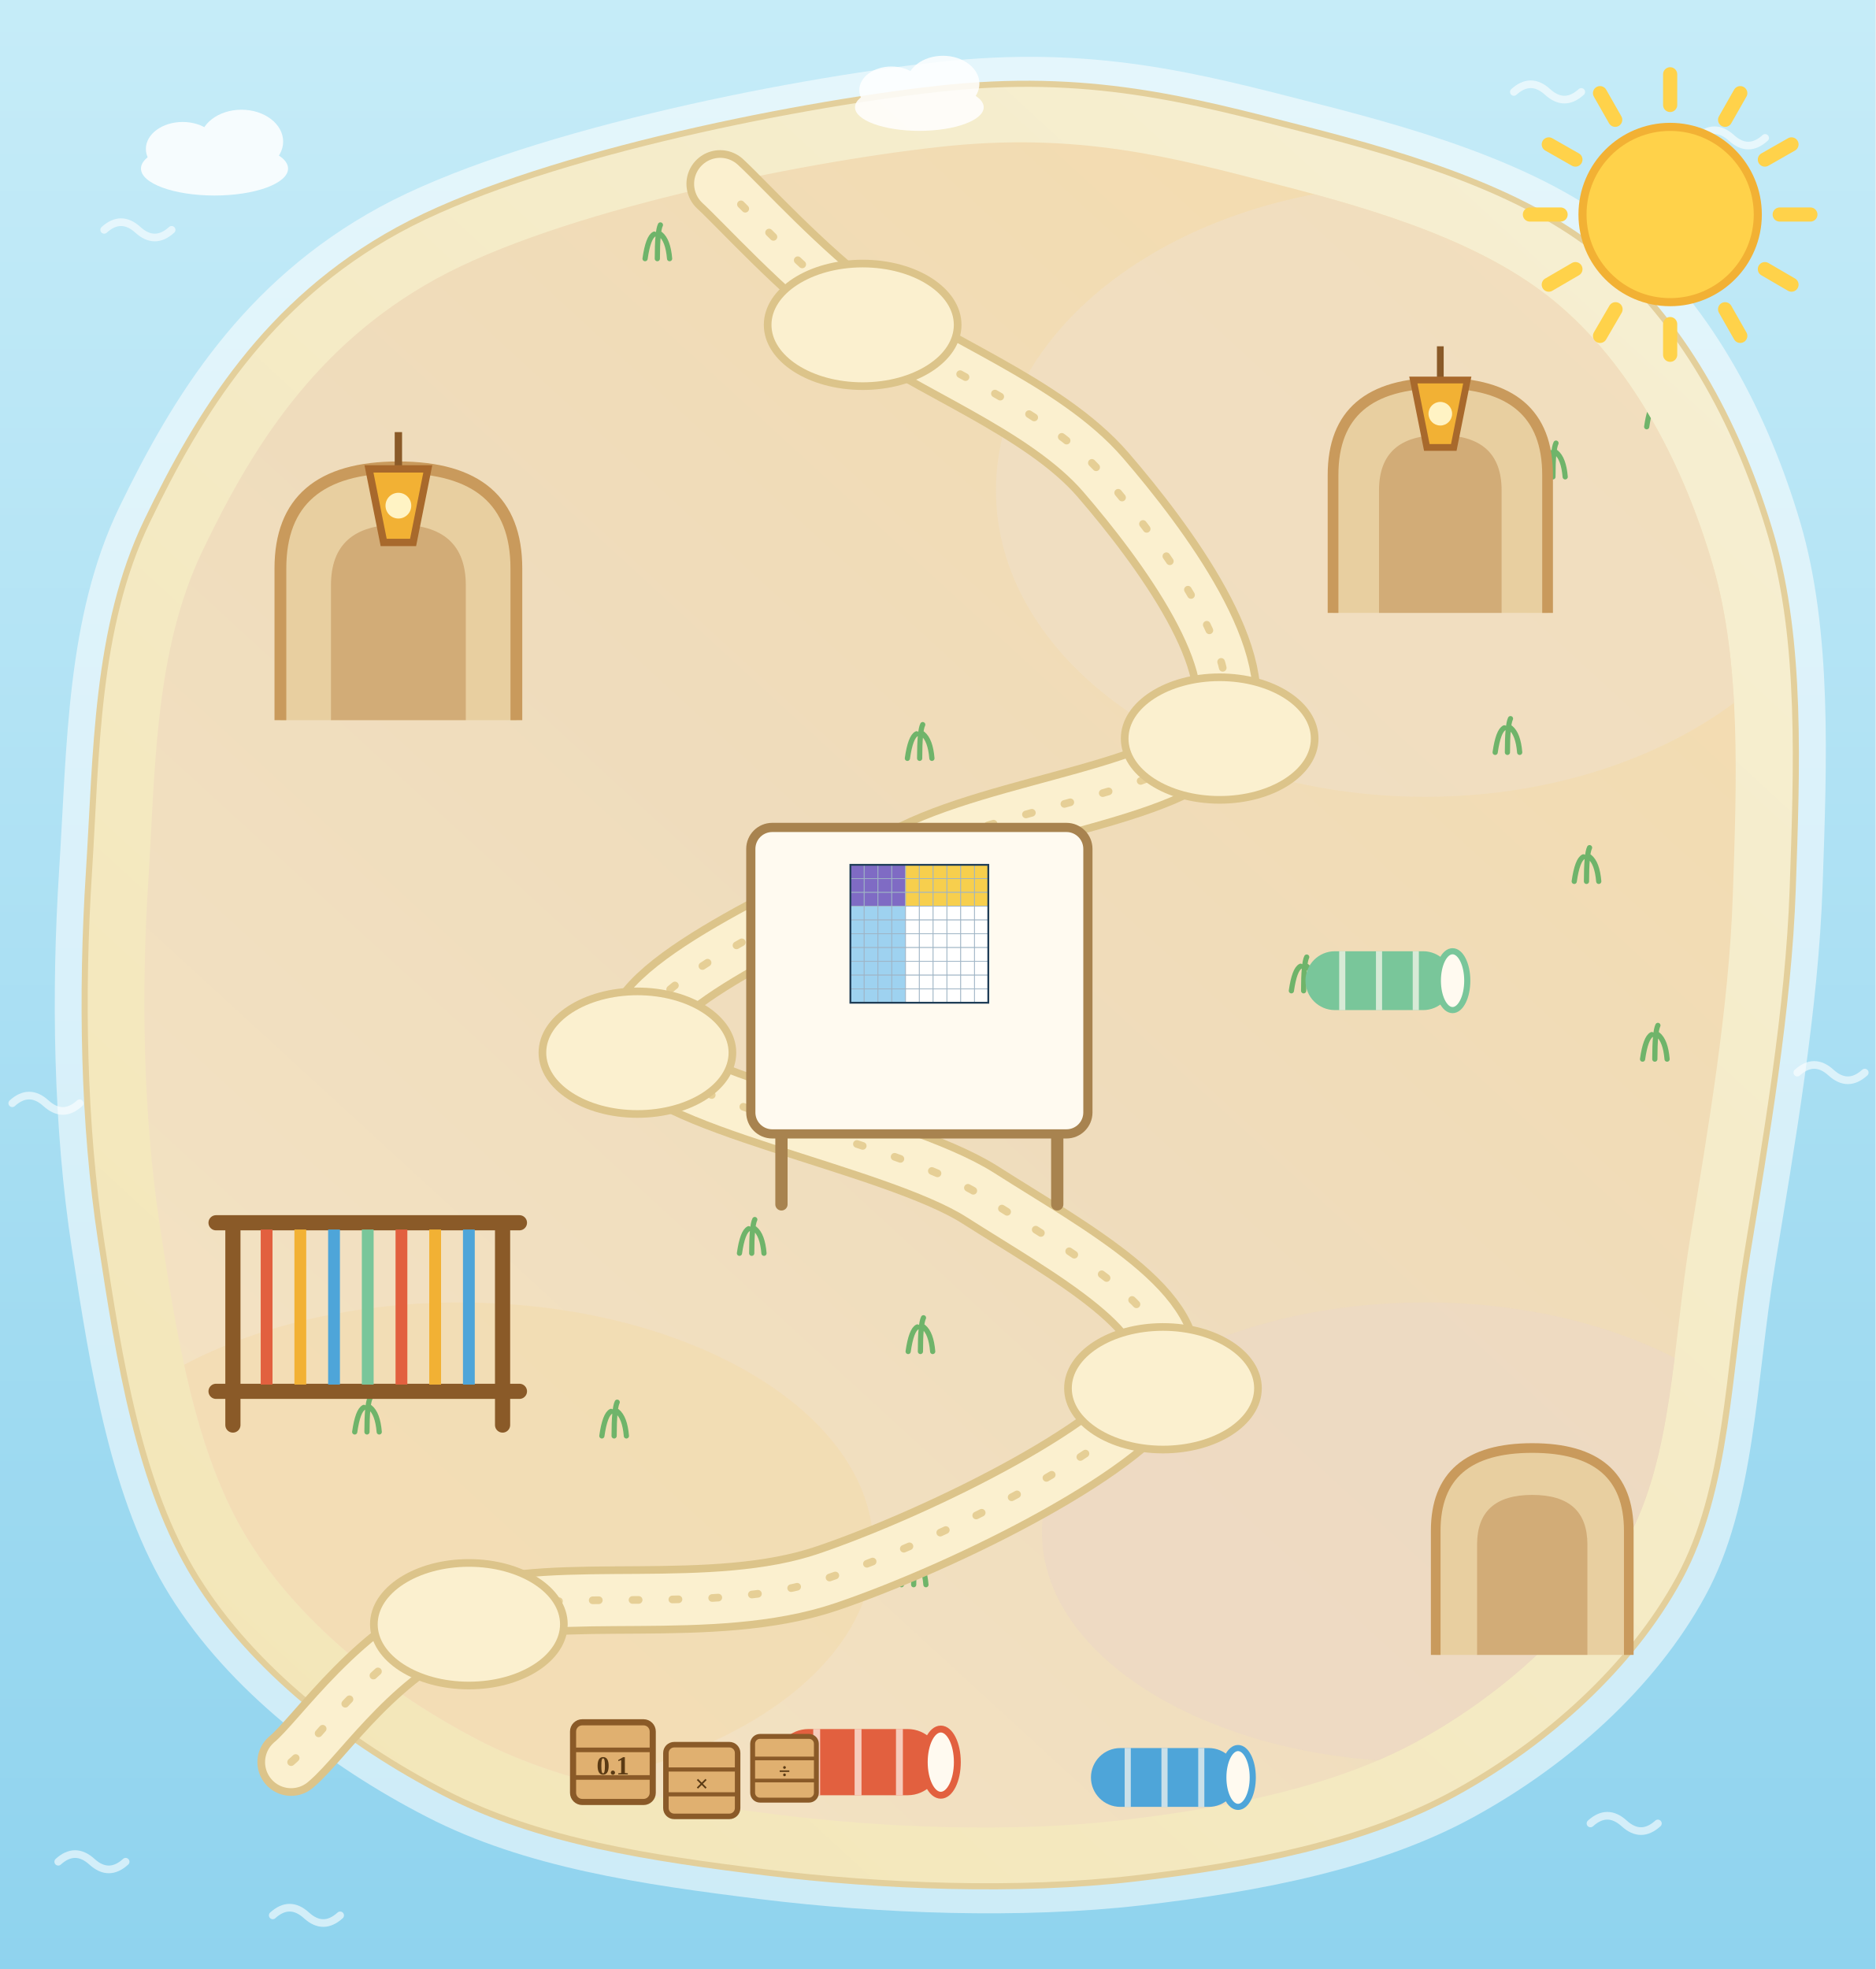
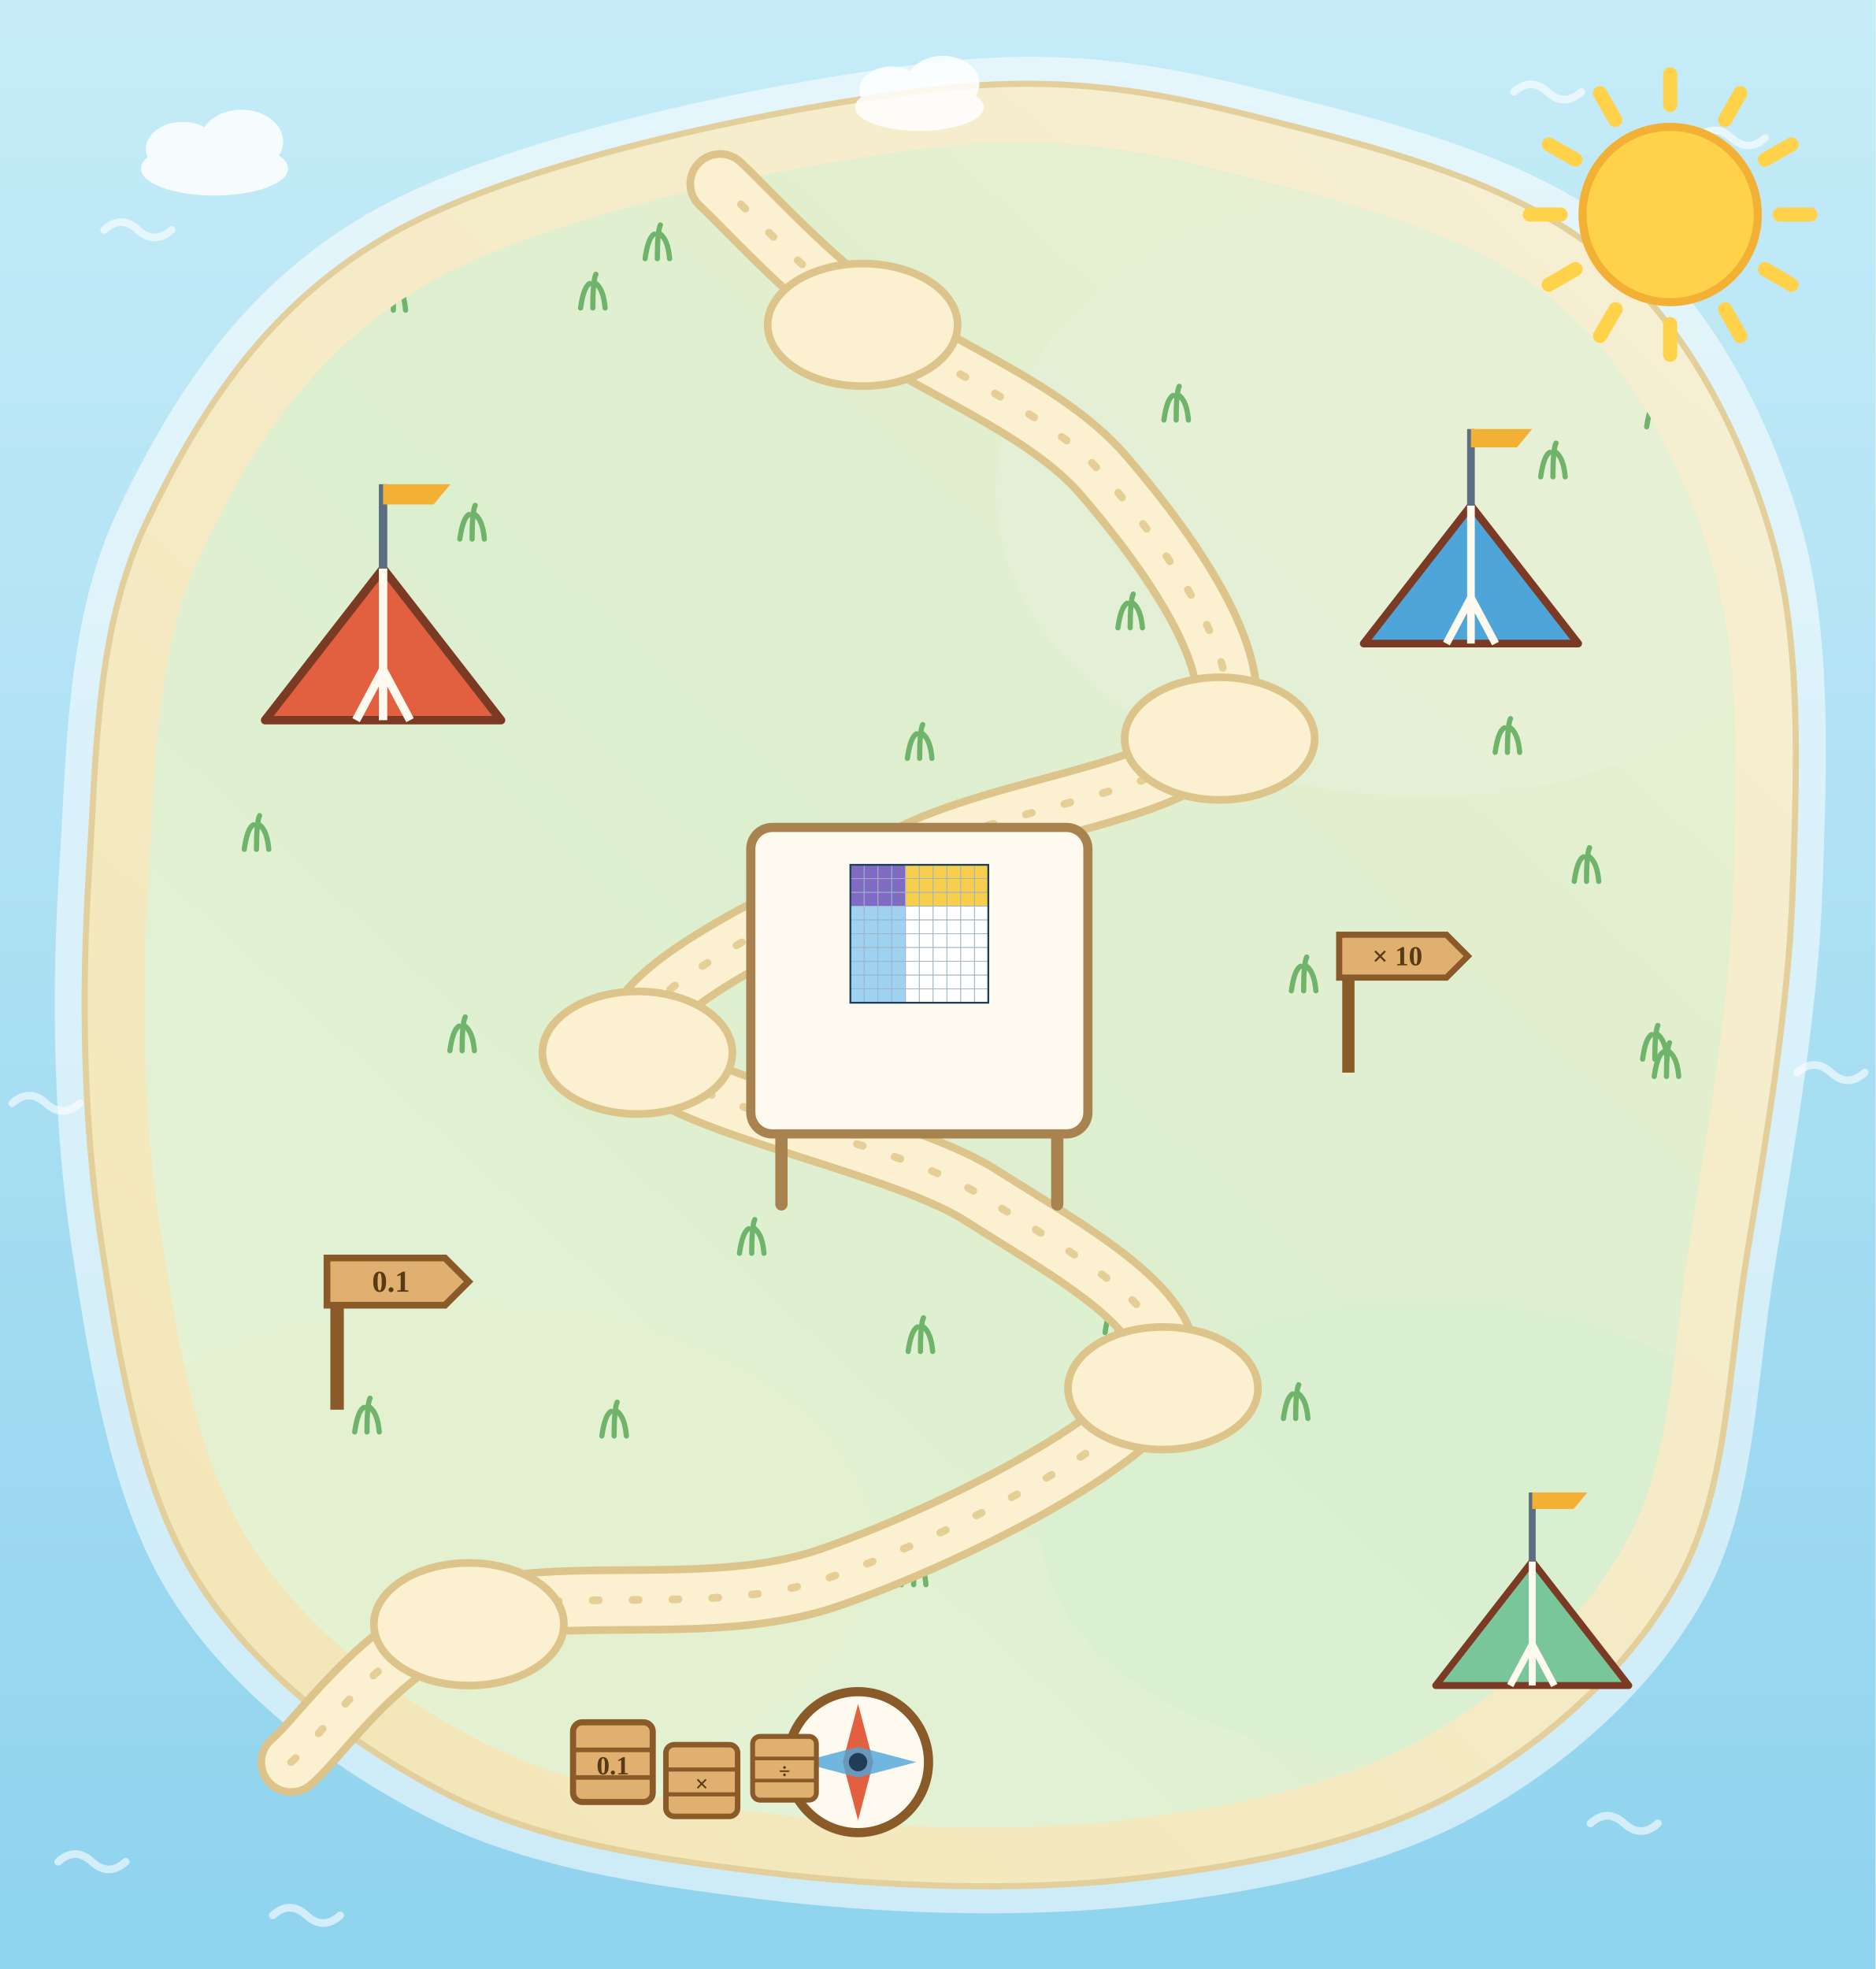
<svg xmlns="http://www.w3.org/2000/svg" viewBox="0 0 1224 1285" width="1224" height="1285">
  <defs>
    <linearGradient id="sea" x1="0" y1="0" x2="0" y2="1">
      <stop offset="0" stop-color="#c6ecf8" />
      <stop offset="1" stop-color="#8fd3ee" />
    </linearGradient>
    <linearGradient id="land" x1=".1" y1=".95" x2=".9" y2=".05">
-       <stop offset="0" stop-color="#f4e3c4" />
-       <stop offset="0.5" stop-color="#efdcbc" />
-       <stop offset="1" stop-color="#f4dcae" />
+       <stop offset="0" stop-color="#e6f3d6" />
+       <stop offset="0.5" stop-color="#dcefcf" />
+       <stop offset="1" stop-color="#e8f0d0" />
    </linearGradient>
    <linearGradient id="sand" x1=".1" y1=".95" x2=".9" y2=".05">
      <stop offset="0" stop-color="#f3e6b8" />
      <stop offset="1" stop-color="#f6efd2" />
    </linearGradient>
    <clipPath id="landClip">
      <path d="M612 96C703.5 85.7 765.5 102.8 833.3 120.3C901.2 137.7 971.9 159.2 1019.3 200.7C1066.8 242.1 1099.3 305.1 1117.9 369C1136.5 432.9 1133.4 510.8 1130.9 584C1128.5 657.3 1114.5 738.3 1103 808.4C1091.6 878.6 1091.6 950.2 1062.1 1004.8C1032.7 1059.3 981.5 1105.1 926.3 1135.7C871.2 1166.2 800.8 1179.9 731 1188C661.3 1196.1 577.6 1193 507.8 1184.3C438.1 1175.6 370.2 1165.6 312.5 1135.7C254.9 1105.8 196.6 1060.9 161.9 1004.8C127.2 948.7 115.1 870.8 104.2 799.1C93.4 727.4 92.1 647.9 96.8 574.7C101.4 501.4 100.8 425.1 132.1 359.6C163.4 294.2 204.7 225.9 284.6 182C364.6 138 520.6 106.2 612 96Z" />
    </clipPath>
  </defs>
  <rect width="1224" height="1285" fill="url(#sea)" />
  <g fill="none" stroke="#fff" stroke-width="5" stroke-linecap="round" opacity=".6">
    <path d="M68 150q11 -10 22 0t22 0" />
    <path d="M1038 1190q11 -10 22 0t22 0" />
    <path d="M1108 90q11 -10 22 0t22 0" />
    <path d="M38 1215q11 -10 22 0t22 0" />
    <path d="M178 1250q11 -10 22 0t22 0" />
    <path d="M988 60q11 -10 22 0t22 0" />
    <path d="M8 720q11 -10 22 0t22 0" />
    <path d="M1173 700q11 -10 22 0t22 0" />
  </g>
  <path d="M612 40.5C713.8 29.2 782.8 48 858.3 67.3C933.9 86.5 1012.5 110.2 1065.3 155.8C1118.1 201.5 1154.3 270.9 1175 341.2C1195.7 411.6 1192.3 497.5 1189.5 578.1C1186.8 658.8 1171.2 748.1 1158.5 825.3C1145.7 902.6 1145.7 981.6 1112.9 1041.6C1080.2 1101.7 1023.2 1152.2 961.8 1185.8C900.4 1219.5 822.1 1234.6 744.5 1243.5C666.9 1252.4 573.7 1249 496.1 1239.4C418.5 1229.8 342.9 1218.8 278.7 1185.8C214.6 1152.9 149.7 1103.4 111.1 1041.6C72.4 979.8 59 894 46.9 815C34.8 736.1 33.4 648.5 38.6 567.8C43.8 487.2 43.1 403 77.9 330.9C112.8 258.8 158.7 183.7 247.7 135.2C336.7 86.8 510.2 51.8 612 40.5Z" fill="#fff" opacity=".55" />
  <path d="M612 58C710.3 47 777 65.3 850 84C923 102.7 999 125.7 1050 170C1101 214.3 1136 281.7 1156 350C1176 418.3 1172.7 501.7 1170 580C1167.3 658.3 1152.3 745 1140 820C1127.7 895 1127.7 971.7 1096 1030C1064.3 1088.3 1009.3 1137.3 950 1170C890.7 1202.7 815 1217.3 740 1226C665 1234.7 575 1231.3 500 1222C425 1212.7 352 1202 290 1170C228 1138 165.3 1090 128 1030C90.7 970 77.7 886.7 66 810C54.3 733.3 53 648.3 58 570C63 491.7 62.3 410 96 340C129.7 270 174 197 260 150C346 103 513.7 69 612 58Z" fill="url(#sand)" stroke="#e3cf9b" stroke-width="4" />
  <path d="M612 96C703.5 85.7 765.5 102.8 833.3 120.3C901.2 137.7 971.9 159.2 1019.3 200.7C1066.8 242.1 1099.3 305.1 1117.9 369C1136.5 432.9 1133.4 510.8 1130.9 584C1128.5 657.3 1114.5 738.3 1103 808.4C1091.6 878.6 1091.6 950.2 1062.1 1004.8C1032.7 1059.3 981.5 1105.1 926.3 1135.7C871.2 1166.2 800.8 1179.9 731 1188C661.3 1196.1 577.6 1193 507.8 1184.3C438.1 1175.6 370.2 1165.6 312.5 1135.7C254.9 1105.8 196.6 1060.9 161.9 1004.8C127.2 948.7 115.1 870.8 104.2 799.1C93.4 727.4 92.1 647.9 96.8 574.7C101.4 501.4 100.8 425.1 132.1 359.6C163.4 294.2 204.7 225.9 284.6 182C364.6 138 520.6 106.2 612 96Z" fill="url(#land)" />
  <g clip-path="url(#landClip)">
-     <ellipse cx="300" cy="1010" rx="270" ry="160" fill="#f3dcb2" opacity=".8" />
-     <ellipse cx="930" cy="1000" rx="250" ry="150" fill="#ecd8c4" opacity=".7" />
-     <ellipse cx="930" cy="320" rx="280" ry="200" fill="#f0e0c8" opacity=".6" />
+     <ellipse cx="300" cy="1010" rx="270" ry="160" fill="#e4f1d0" opacity=".8" />
+     <ellipse cx="930" cy="1000" rx="250" ry="150" fill="#d8efd0" opacity=".7" />
+     <ellipse cx="930" cy="320" rx="280" ry="200" fill="#e6f0d8" opacity=".6" />
    <path d="M82.3 816.1q2 -14 6 -16M90.3 816.1q0 -18 2 -22M98.3 816.1q-1 -12 -6 -16" fill="none" stroke="#6fb46a" stroke-width="3.4" stroke-linecap="round" />
    <path d="M592.7 882q2 -14 6 -16M600.7 882q0 -18 2 -22M608.7 882q-1 -12 -6 -16" fill="none" stroke="#6fb46a" stroke-width="3.4" stroke-linecap="round" />
    <path d="M1027.4 575.2q2 -14 6 -16M1035.4 575.2q0 -18 2 -22M1043.4 575.2q-1 -12 -6 -16" fill="none" stroke="#6fb46a" stroke-width="3.4" stroke-linecap="round" />
    <path d="M105.8 351.2q2 -14 6 -16M113.8 351.2q0 -18 2 -22M121.8 351.2q-1 -12 -6 -16" fill="none" stroke="#6fb46a" stroke-width="3.4" stroke-linecap="round" />
    <path d="M300.1 351.8q2 -14 6 -16M308.1 351.8q0 -18 2 -22M316.1 351.8q-1 -12 -6 -16" fill="none" stroke="#6fb46a" stroke-width="3.4" stroke-linecap="round" />
    <path d="M592.2 494.9q2 -14 6 -16M600.2 494.9q0 -18 2 -22M608.2 494.9q-1 -12 -6 -16" fill="none" stroke="#6fb46a" stroke-width="3.4" stroke-linecap="round" />
    <path d="M842.8 646.6q2 -14 6 -16M850.8 646.6q0 -18 2 -22M858.8 646.6q-1 -12 -6 -16" fill="none" stroke="#6fb46a" stroke-width="3.4" stroke-linecap="round" />
    <path d="M392.8 937.1q2 -14 6 -16M400.8 937.1q0 -18 2 -22M408.8 937.1q-1 -12 -6 -16" fill="none" stroke="#6fb46a" stroke-width="3.4" stroke-linecap="round" />
    <path d="M975.8 491q2 -14 6 -16M983.8 491q0 -18 2 -22M991.8 491q-1 -12 -6 -16" fill="none" stroke="#6fb46a" stroke-width="3.4" stroke-linecap="round" />
    <path d="M588.3 1034.2q2 -14 6 -16M596.3 1034.2q0 -18 2 -22M604.3 1034.2q-1 -12 -6 -16" fill="none" stroke="#6fb46a" stroke-width="3.4" stroke-linecap="round" />
    <path d="M1072 691.2q2 -14 6 -16M1080 691.2q0 -18 2 -22M1088 691.2q-1 -12 -6 -16" fill="none" stroke="#6fb46a" stroke-width="3.4" stroke-linecap="round" />
    <path d="M421 168.8q2 -14 6 -16M429 168.8q0 -18 2 -22M437 168.8q-1 -12 -6 -16" fill="none" stroke="#6fb46a" stroke-width="3.4" stroke-linecap="round" />
    <path d="M482.6 817.9q2 -14 6 -16M490.6 817.9q0 -18 2 -22M498.6 817.9q-1 -12 -6 -16" fill="none" stroke="#6fb46a" stroke-width="3.4" stroke-linecap="round" />
    <path d="M1074.7 278.5q2 -14 6 -16M1082.7 278.5q0 -18 2 -22M1090.7 278.5q-1 -12 -6 -16" fill="none" stroke="#6fb46a" stroke-width="3.4" stroke-linecap="round" />
    <path d="M1005.5 311.2q2 -14 6 -16M1013.5 311.2q0 -18 2 -22M1021.5 311.2q-1 -12 -6 -16" fill="none" stroke="#6fb46a" stroke-width="3.4" stroke-linecap="round" />
    <path d="M231.5 934.5q2 -14 6 -16M239.5 934.5q0 -18 2 -22M247.5 934.5q-1 -12 -6 -16" fill="none" stroke="#6fb46a" stroke-width="3.4" stroke-linecap="round" />
+     <path d="M378.9 201q2 -14 6 -16M386.9 201q0 -18 2 -22M394.9 201q-1 -12 -6 -16" fill="none" stroke="#6fb46a" stroke-width="3.4" stroke-linecap="round" />
+     <path d="M759.6 274.1q2 -14 6 -16M767.6 274.1q0 -18 2 -22M775.6 274.1q-1 -12 -6 -16" fill="none" stroke="#6fb46a" stroke-width="3.4" stroke-linecap="round" />
+     <path d="M293.6 685.7q2 -14 6 -16M301.6 685.7q0 -18 2 -22M309.6 685.7q-1 -12 -6 -16" fill="none" stroke="#6fb46a" stroke-width="3.4" stroke-linecap="round" />
+     <path d="M721.2 869.6q2 -14 6 -16M729.2 869.6q0 -18 2 -22M737.2 869.6q-1 -12 -6 -16" fill="none" stroke="#6fb46a" stroke-width="3.4" stroke-linecap="round" />
+     <path d="M729.6 409.7q2 -14 6 -16M737.6 409.7q0 -18 2 -22M745.6 409.7q-1 -12 -6 -16" fill="none" stroke="#6fb46a" stroke-width="3.4" stroke-linecap="round" />
+     <path d="M159.4 554.3q2 -14 6 -16M167.4 554.3q0 -18 2 -22M175.4 554.3q-1 -12 -6 -16" fill="none" stroke="#6fb46a" stroke-width="3.4" stroke-linecap="round" />
+     <path d="M97.9 285.5q2 -14 6 -16M105.9 285.5q0 -18 2 -22M113.9 285.5q-1 -12 -6 -16" fill="none" stroke="#6fb46a" stroke-width="3.4" stroke-linecap="round" />
+     <path d="M248.7 202.4q2 -14 6 -16M256.7 202.4q0 -18 2 -22M264.7 202.4q-1 -12 -6 -16" fill="none" stroke="#6fb46a" stroke-width="3.4" stroke-linecap="round" />
+     <path d="M837.6 925.7q2 -14 6 -16M845.6 925.7q0 -18 2 -22M853.6 925.7q-1 -12 -6 -16" fill="none" stroke="#6fb46a" stroke-width="3.4" stroke-linecap="round" />
+     <path d="M1079.6 702.5q2 -14 6 -16M1087.6 702.5q0 -18 2 -22M1095.6 702.5q-1 -12 -6 -16" fill="none" stroke="#6fb46a" stroke-width="3.4" stroke-linecap="round" />
  </g>
  <path d="M190 1150C209.3 1134 247.7 1074 306 1054C364.3 1034 464.5 1055.7 540 1030C615.5 1004.3 742.3 941.7 759 900C775.7 858.3 697.2 816.5 640 780C582.8 743.5 424.3 717.7 416 681C407.7 644.3 526.7 594.2 590 560C653.3 525.8 774.3 517.7 796 476C817.7 434.3 758.8 355 720 310C681.2 265 604.7 237.7 563 206C521.3 174.3 485.5 134.3 470 120" fill="none" stroke="#dcc48a" stroke-width="44" stroke-linecap="round" />
  <path d="M190 1150C209.3 1134 247.7 1074 306 1054C364.3 1034 464.5 1055.7 540 1030C615.5 1004.3 742.3 941.7 759 900C775.7 858.3 697.2 816.5 640 780C582.8 743.5 424.3 717.7 416 681C407.7 644.3 526.7 594.2 590 560C653.3 525.8 774.3 517.7 796 476C817.7 434.3 758.8 355 720 310C681.2 265 604.7 237.7 563 206C521.3 174.3 485.5 134.3 470 120" fill="none" stroke="#fbf0cf" stroke-width="34" stroke-linecap="round" />
  <path d="M190 1150C209.3 1134 247.7 1074 306 1054C364.3 1034 464.5 1055.7 540 1030C615.5 1004.3 742.3 941.7 759 900C775.7 858.3 697.2 816.5 640 780C582.8 743.5 424.3 717.7 416 681C407.7 644.3 526.7 594.2 590 560C653.3 525.8 774.3 517.7 796 476C817.7 434.3 758.8 355 720 310C681.2 265 604.7 237.7 563 206C521.3 174.3 485.5 134.3 470 120" fill="none" stroke="#e6cf96" stroke-width="5" stroke-linecap="round" stroke-dasharray="4 22" />
  <ellipse cx="306" cy="1060" rx="62" ry="40" fill="#fbf0cf" stroke="#dcc48a" stroke-width="5" />
  <ellipse cx="759" cy="906" rx="62" ry="40" fill="#fbf0cf" stroke="#dcc48a" stroke-width="5" />
  <ellipse cx="416" cy="687" rx="62" ry="40" fill="#fbf0cf" stroke="#dcc48a" stroke-width="5" />
  <ellipse cx="796" cy="482" rx="62" ry="40" fill="#fbf0cf" stroke="#dcc48a" stroke-width="5" />
  <ellipse cx="563" cy="212" rx="62" ry="40" fill="#fbf0cf" stroke="#dcc48a" stroke-width="5" />
-   <g transform="translate(260 470) scale(1.1)">
-     <path d="M-70 0V-90Q-70 -150 0 -150Q70 -150 70 -90V0" fill="#e8cfa0" stroke="#c99a5c" stroke-width="7" />
-     <path d="M-40 0V-80Q-40 -116 0 -116Q40 -116 40 -80V0" fill="#a8692c" opacity=".35" />
-   </g>
-   <g transform="translate(940 400) scale(1)">
-     <path d="M-70 0V-90Q-70 -150 0 -150Q70 -150 70 -90V0" fill="#e8cfa0" stroke="#c99a5c" stroke-width="7" />
-     <path d="M-40 0V-80Q-40 -116 0 -116Q40 -116 40 -80V0" fill="#a8692c" opacity=".35" />
-   </g>
-   <g transform="translate(1000 1080) scale(0.9)">
-     <path d="M-70 0V-90Q-70 -150 0 -150Q70 -150 70 -90V0" fill="#e8cfa0" stroke="#c99a5c" stroke-width="7" />
-     <path d="M-40 0V-80Q-40 -116 0 -116Q40 -116 40 -80V0" fill="#a8692c" opacity=".35" />
-   </g>
-   <g transform="translate(260 330) scale(1.2)">
-     <path d="M0 -40V-20" stroke="#8a5a28" stroke-width="4" />
-     <path d="M-16 -20h32l-8 40h-16z" fill="#f2b134" stroke="#a8692c" stroke-width="4" />
-     <circle cx="0" cy="0" r="7" fill="#fff3c4" />
-   </g>
-   <g transform="translate(940 270) scale(1.1)">
-     <path d="M0 -40V-20" stroke="#8a5a28" stroke-width="4" />
-     <path d="M-16 -20h32l-8 40h-16z" fill="#f2b134" stroke="#a8692c" stroke-width="4" />
-     <circle cx="0" cy="0" r="7" fill="#fff3c4" />
-   </g>
-   <g transform="translate(240 930) scale(1.1)">
-     <path d="M-80 0V-120M80 0V-120M-90 -120H90M-90 -20H90" stroke="#8a5a28" stroke-width="9" stroke-linecap="round" />
-     <path d="M-60 -116V-24" stroke="#e2603f" stroke-width="7" />
-     <path d="M-40 -116V-24" stroke="#f2b134" stroke-width="7" />
-     <path d="M-20 -116V-24" stroke="#4ea5d9" stroke-width="7" />
-     <path d="M0 -116V-24" stroke="#79c69a" stroke-width="7" />
-     <path d="M20 -116V-24" stroke="#e2603f" stroke-width="7" />
-     <path d="M40 -116V-24" stroke="#f2b134" stroke-width="7" />
-     <path d="M60 -116V-24" stroke="#4ea5d9" stroke-width="7" />
-   </g>
-   <g transform="translate(560 1150) scale(0.9)">
-     <rect x="-60" y="-24" width="120" height="48" rx="24" fill="#e2603f" />
-     <path d="M-30 -24v48M0 -24v48M30 -24v48" stroke="#fffaf0" stroke-width="5" opacity=".7" />
-     <ellipse cx="60" cy="0" rx="12" ry="24" fill="#fffaf0" stroke="#e2603f" stroke-width="5" />
-   </g>
-   <g transform="translate(760 1160) scale(0.8)">
-     <rect x="-60" y="-24" width="120" height="48" rx="24" fill="#4ea5d9" />
-     <path d="M-30 -24v48M0 -24v48M30 -24v48" stroke="#fffaf0" stroke-width="5" opacity=".7" />
-     <ellipse cx="60" cy="0" rx="12" ry="24" fill="#fffaf0" stroke="#4ea5d9" stroke-width="5" />
-   </g>
-   <g transform="translate(900 640) scale(0.8)">
-     <rect x="-60" y="-24" width="120" height="48" rx="24" fill="#79c69a" />
-     <path d="M-30 -24v48M0 -24v48M30 -24v48" stroke="#fffaf0" stroke-width="5" opacity=".7" />
-     <ellipse cx="60" cy="0" rx="12" ry="24" fill="#fffaf0" stroke="#79c69a" stroke-width="5" />
+   <g transform="translate(250 470) scale(1.1)">
+     <path d="M-70 0L0 -90L70 0Z" fill="#e2603f" stroke="#7a3a24" stroke-width="5" stroke-linejoin="round" />
+     <path d="M0 -90V0M-16 0L0 -30L16 0" stroke="#fffaf0" stroke-width="5" fill="none" />
+     <path d="M0 -90V-140" stroke="#5c6f82" stroke-width="5" />
+     <path d="M0 -140h40l-10 12h-30z" fill="#f2b134" />
+   </g>
+   <g transform="translate(960 420) scale(1)">
+     <path d="M-70 0L0 -90L70 0Z" fill="#4ea5d9" stroke="#7a3a24" stroke-width="5" stroke-linejoin="round" />
+     <path d="M0 -90V0M-16 0L0 -30L16 0" stroke="#fffaf0" stroke-width="5" fill="none" />
+     <path d="M0 -90V-140" stroke="#5c6f82" stroke-width="5" />
+     <path d="M0 -140h40l-10 12h-30z" fill="#f2b134" />
+   </g>
+   <g transform="translate(1000 1100) scale(0.9)">
+     <path d="M-70 0L0 -90L70 0Z" fill="#79c69a" stroke="#7a3a24" stroke-width="5" stroke-linejoin="round" />
+     <path d="M0 -90V0M-16 0L0 -30L16 0" stroke="#fffaf0" stroke-width="5" fill="none" />
+     <path d="M0 -90V-140" stroke="#5c6f82" stroke-width="5" />
+     <path d="M0 -140h40l-10 12h-30z" fill="#f2b134" />
+   </g>
+   <g transform="translate(220 920) scale(1.1)">
+     <path d="M0 0V-90" stroke="#8a5a28" stroke-width="8" />
+     <path d="M-6 -90h70l14 14l-14 14h-70z" fill="#e0b070" stroke="#8a5a28" stroke-width="4" />
+     <text x="32" y="-70" text-anchor="middle" direction="ltr" unicode-bidi="embed" font-size="18" font-weight="900" fill="#5a3a14">0.1</text>
+   </g>
+   <g transform="translate(880 700) scale(1)">
+     <path d="M0 0V-90" stroke="#8a5a28" stroke-width="8" />
+     <path d="M-6 -90h70l14 14l-14 14h-70z" fill="#e0b070" stroke="#8a5a28" stroke-width="4" />
+     <text x="32" y="-70" text-anchor="middle" direction="ltr" unicode-bidi="embed" font-size="18" font-weight="900" fill="#5a3a14">× 10</text>
+   </g>
+   <g transform="translate(560 1150) scale(1)">
+     <circle r="46" fill="#fffaf0" stroke="#8a5a28" stroke-width="6" />
+     <path d="M0 -38L10 0L0 38L-10 0Z" fill="#e2603f" />
+     <path d="M-38 0L0 -10L38 0L0 10Z" fill="#4ea5d9" opacity=".8" />
+     <circle r="6" fill="#1f3d57" />
  </g>
  <g transform="translate(600 640)">
    <path d="M-90 100v46M90 100v46" stroke="#a8834f" stroke-width="8" stroke-linecap="round" />
    <rect x="-110" y="-100" width="220" height="200" rx="14" fill="#fffaf0" stroke="#a8834f" stroke-width="6" />
    <g transform="translate(-102 -84) scale(.6)">
      <rect x="95" y="14" width="15" height="15" fill="#7f6bc4" stroke="#9db3c4" stroke-width=".8" />
      <rect x="110" y="14" width="15" height="15" fill="#7f6bc4" stroke="#9db3c4" stroke-width=".8" />
      <rect x="125" y="14" width="15" height="15" fill="#7f6bc4" stroke="#9db3c4" stroke-width=".8" />
      <rect x="140" y="14" width="15" height="15" fill="#7f6bc4" stroke="#9db3c4" stroke-width=".8" />
      <rect x="155" y="14" width="15" height="15" fill="#f7cf4d" stroke="#9db3c4" stroke-width=".8" />
      <rect x="170" y="14" width="15" height="15" fill="#f7cf4d" stroke="#9db3c4" stroke-width=".8" />
      <rect x="185" y="14" width="15" height="15" fill="#f7cf4d" stroke="#9db3c4" stroke-width=".8" />
      <rect x="200" y="14" width="15" height="15" fill="#f7cf4d" stroke="#9db3c4" stroke-width=".8" />
      <rect x="215" y="14" width="15" height="15" fill="#f7cf4d" stroke="#9db3c4" stroke-width=".8" />
      <rect x="230" y="14" width="15" height="15" fill="#f7cf4d" stroke="#9db3c4" stroke-width=".8" />
      <rect x="95" y="29" width="15" height="15" fill="#7f6bc4" stroke="#9db3c4" stroke-width=".8" />
      <rect x="110" y="29" width="15" height="15" fill="#7f6bc4" stroke="#9db3c4" stroke-width=".8" />
      <rect x="125" y="29" width="15" height="15" fill="#7f6bc4" stroke="#9db3c4" stroke-width=".8" />
      <rect x="140" y="29" width="15" height="15" fill="#7f6bc4" stroke="#9db3c4" stroke-width=".8" />
      <rect x="155" y="29" width="15" height="15" fill="#f7cf4d" stroke="#9db3c4" stroke-width=".8" />
      <rect x="170" y="29" width="15" height="15" fill="#f7cf4d" stroke="#9db3c4" stroke-width=".8" />
      <rect x="185" y="29" width="15" height="15" fill="#f7cf4d" stroke="#9db3c4" stroke-width=".8" />
      <rect x="200" y="29" width="15" height="15" fill="#f7cf4d" stroke="#9db3c4" stroke-width=".8" />
      <rect x="215" y="29" width="15" height="15" fill="#f7cf4d" stroke="#9db3c4" stroke-width=".8" />
      <rect x="230" y="29" width="15" height="15" fill="#f7cf4d" stroke="#9db3c4" stroke-width=".8" />
      <rect x="95" y="44" width="15" height="15" fill="#7f6bc4" stroke="#9db3c4" stroke-width=".8" />
      <rect x="110" y="44" width="15" height="15" fill="#7f6bc4" stroke="#9db3c4" stroke-width=".8" />
      <rect x="125" y="44" width="15" height="15" fill="#7f6bc4" stroke="#9db3c4" stroke-width=".8" />
      <rect x="140" y="44" width="15" height="15" fill="#7f6bc4" stroke="#9db3c4" stroke-width=".8" />
      <rect x="155" y="44" width="15" height="15" fill="#f7cf4d" stroke="#9db3c4" stroke-width=".8" />
      <rect x="170" y="44" width="15" height="15" fill="#f7cf4d" stroke="#9db3c4" stroke-width=".8" />
      <rect x="185" y="44" width="15" height="15" fill="#f7cf4d" stroke="#9db3c4" stroke-width=".8" />
      <rect x="200" y="44" width="15" height="15" fill="#f7cf4d" stroke="#9db3c4" stroke-width=".8" />
      <rect x="215" y="44" width="15" height="15" fill="#f7cf4d" stroke="#9db3c4" stroke-width=".8" />
      <rect x="230" y="44" width="15" height="15" fill="#f7cf4d" stroke="#9db3c4" stroke-width=".8" />
      <rect x="95" y="59" width="15" height="15" fill="#9ed2f0" stroke="#9db3c4" stroke-width=".8" />
      <rect x="110" y="59" width="15" height="15" fill="#9ed2f0" stroke="#9db3c4" stroke-width=".8" />
      <rect x="125" y="59" width="15" height="15" fill="#9ed2f0" stroke="#9db3c4" stroke-width=".8" />
      <rect x="140" y="59" width="15" height="15" fill="#9ed2f0" stroke="#9db3c4" stroke-width=".8" />
      <rect x="155" y="59" width="15" height="15" fill="#fff" stroke="#9db3c4" stroke-width=".8" />
      <rect x="170" y="59" width="15" height="15" fill="#fff" stroke="#9db3c4" stroke-width=".8" />
      <rect x="185" y="59" width="15" height="15" fill="#fff" stroke="#9db3c4" stroke-width=".8" />
      <rect x="200" y="59" width="15" height="15" fill="#fff" stroke="#9db3c4" stroke-width=".8" />
      <rect x="215" y="59" width="15" height="15" fill="#fff" stroke="#9db3c4" stroke-width=".8" />
      <rect x="230" y="59" width="15" height="15" fill="#fff" stroke="#9db3c4" stroke-width=".8" />
      <rect x="95" y="74" width="15" height="15" fill="#9ed2f0" stroke="#9db3c4" stroke-width=".8" />
      <rect x="110" y="74" width="15" height="15" fill="#9ed2f0" stroke="#9db3c4" stroke-width=".8" />
      <rect x="125" y="74" width="15" height="15" fill="#9ed2f0" stroke="#9db3c4" stroke-width=".8" />
      <rect x="140" y="74" width="15" height="15" fill="#9ed2f0" stroke="#9db3c4" stroke-width=".8" />
      <rect x="155" y="74" width="15" height="15" fill="#fff" stroke="#9db3c4" stroke-width=".8" />
      <rect x="170" y="74" width="15" height="15" fill="#fff" stroke="#9db3c4" stroke-width=".8" />
      <rect x="185" y="74" width="15" height="15" fill="#fff" stroke="#9db3c4" stroke-width=".8" />
      <rect x="200" y="74" width="15" height="15" fill="#fff" stroke="#9db3c4" stroke-width=".8" />
      <rect x="215" y="74" width="15" height="15" fill="#fff" stroke="#9db3c4" stroke-width=".8" />
      <rect x="230" y="74" width="15" height="15" fill="#fff" stroke="#9db3c4" stroke-width=".8" />
      <rect x="95" y="89" width="15" height="15" fill="#9ed2f0" stroke="#9db3c4" stroke-width=".8" />
      <rect x="110" y="89" width="15" height="15" fill="#9ed2f0" stroke="#9db3c4" stroke-width=".8" />
      <rect x="125" y="89" width="15" height="15" fill="#9ed2f0" stroke="#9db3c4" stroke-width=".8" />
      <rect x="140" y="89" width="15" height="15" fill="#9ed2f0" stroke="#9db3c4" stroke-width=".8" />
      <rect x="155" y="89" width="15" height="15" fill="#fff" stroke="#9db3c4" stroke-width=".8" />
      <rect x="170" y="89" width="15" height="15" fill="#fff" stroke="#9db3c4" stroke-width=".8" />
      <rect x="185" y="89" width="15" height="15" fill="#fff" stroke="#9db3c4" stroke-width=".8" />
      <rect x="200" y="89" width="15" height="15" fill="#fff" stroke="#9db3c4" stroke-width=".8" />
      <rect x="215" y="89" width="15" height="15" fill="#fff" stroke="#9db3c4" stroke-width=".8" />
      <rect x="230" y="89" width="15" height="15" fill="#fff" stroke="#9db3c4" stroke-width=".8" />
      <rect x="95" y="104" width="15" height="15" fill="#9ed2f0" stroke="#9db3c4" stroke-width=".8" />
      <rect x="110" y="104" width="15" height="15" fill="#9ed2f0" stroke="#9db3c4" stroke-width=".8" />
      <rect x="125" y="104" width="15" height="15" fill="#9ed2f0" stroke="#9db3c4" stroke-width=".8" />
      <rect x="140" y="104" width="15" height="15" fill="#9ed2f0" stroke="#9db3c4" stroke-width=".8" />
      <rect x="155" y="104" width="15" height="15" fill="#fff" stroke="#9db3c4" stroke-width=".8" />
      <rect x="170" y="104" width="15" height="15" fill="#fff" stroke="#9db3c4" stroke-width=".8" />
      <rect x="185" y="104" width="15" height="15" fill="#fff" stroke="#9db3c4" stroke-width=".8" />
      <rect x="200" y="104" width="15" height="15" fill="#fff" stroke="#9db3c4" stroke-width=".8" />
      <rect x="215" y="104" width="15" height="15" fill="#fff" stroke="#9db3c4" stroke-width=".8" />
      <rect x="230" y="104" width="15" height="15" fill="#fff" stroke="#9db3c4" stroke-width=".8" />
      <rect x="95" y="119" width="15" height="15" fill="#9ed2f0" stroke="#9db3c4" stroke-width=".8" />
      <rect x="110" y="119" width="15" height="15" fill="#9ed2f0" stroke="#9db3c4" stroke-width=".8" />
      <rect x="125" y="119" width="15" height="15" fill="#9ed2f0" stroke="#9db3c4" stroke-width=".8" />
      <rect x="140" y="119" width="15" height="15" fill="#9ed2f0" stroke="#9db3c4" stroke-width=".8" />
      <rect x="155" y="119" width="15" height="15" fill="#fff" stroke="#9db3c4" stroke-width=".8" />
      <rect x="170" y="119" width="15" height="15" fill="#fff" stroke="#9db3c4" stroke-width=".8" />
      <rect x="185" y="119" width="15" height="15" fill="#fff" stroke="#9db3c4" stroke-width=".8" />
      <rect x="200" y="119" width="15" height="15" fill="#fff" stroke="#9db3c4" stroke-width=".8" />
      <rect x="215" y="119" width="15" height="15" fill="#fff" stroke="#9db3c4" stroke-width=".8" />
      <rect x="230" y="119" width="15" height="15" fill="#fff" stroke="#9db3c4" stroke-width=".8" />
      <rect x="95" y="134" width="15" height="15" fill="#9ed2f0" stroke="#9db3c4" stroke-width=".8" />
      <rect x="110" y="134" width="15" height="15" fill="#9ed2f0" stroke="#9db3c4" stroke-width=".8" />
      <rect x="125" y="134" width="15" height="15" fill="#9ed2f0" stroke="#9db3c4" stroke-width=".8" />
      <rect x="140" y="134" width="15" height="15" fill="#9ed2f0" stroke="#9db3c4" stroke-width=".8" />
      <rect x="155" y="134" width="15" height="15" fill="#fff" stroke="#9db3c4" stroke-width=".8" />
      <rect x="170" y="134" width="15" height="15" fill="#fff" stroke="#9db3c4" stroke-width=".8" />
      <rect x="185" y="134" width="15" height="15" fill="#fff" stroke="#9db3c4" stroke-width=".8" />
      <rect x="200" y="134" width="15" height="15" fill="#fff" stroke="#9db3c4" stroke-width=".8" />
      <rect x="215" y="134" width="15" height="15" fill="#fff" stroke="#9db3c4" stroke-width=".8" />
      <rect x="230" y="134" width="15" height="15" fill="#fff" stroke="#9db3c4" stroke-width=".8" />
      <rect x="95" y="149" width="15" height="15" fill="#9ed2f0" stroke="#9db3c4" stroke-width=".8" />
      <rect x="110" y="149" width="15" height="15" fill="#9ed2f0" stroke="#9db3c4" stroke-width=".8" />
      <rect x="125" y="149" width="15" height="15" fill="#9ed2f0" stroke="#9db3c4" stroke-width=".8" />
      <rect x="140" y="149" width="15" height="15" fill="#9ed2f0" stroke="#9db3c4" stroke-width=".8" />
      <rect x="155" y="149" width="15" height="15" fill="#fff" stroke="#9db3c4" stroke-width=".8" />
      <rect x="170" y="149" width="15" height="15" fill="#fff" stroke="#9db3c4" stroke-width=".8" />
      <rect x="185" y="149" width="15" height="15" fill="#fff" stroke="#9db3c4" stroke-width=".8" />
      <rect x="200" y="149" width="15" height="15" fill="#fff" stroke="#9db3c4" stroke-width=".8" />
      <rect x="215" y="149" width="15" height="15" fill="#fff" stroke="#9db3c4" stroke-width=".8" />
      <rect x="230" y="149" width="15" height="15" fill="#fff" stroke="#9db3c4" stroke-width=".8" />
      <rect x="95" y="14" width="150" height="150" fill="none" stroke="#1f3d57" stroke-width="2" />
    </g>
  </g>
  <g transform="translate(400 1150) scale(1)">
    <rect x="-26" y="-26" width="52" height="52" rx="6" fill="#e0b070" stroke="#8a5a28" stroke-width="4" />
    <path d="M-26 -8H26M-26 10H26" stroke="#8a5a28" stroke-width="3" />
    <text x="0" y="8" text-anchor="middle" direction="ltr" unicode-bidi="embed" font-size="17" font-weight="900" fill="#5a3a14">0.1</text>
  </g>
  <g transform="translate(458 1162) scale(0.9)">
    <rect x="-26" y="-26" width="52" height="52" rx="6" fill="#e0b070" stroke="#8a5a28" stroke-width="4" />
    <path d="M-26 -8H26M-26 10H26" stroke="#8a5a28" stroke-width="3" />
    <text x="0" y="8" text-anchor="middle" direction="ltr" unicode-bidi="embed" font-size="17" font-weight="900" fill="#5a3a14">×</text>
  </g>
  <g transform="translate(512 1154) scale(0.8)">
    <rect x="-26" y="-26" width="52" height="52" rx="6" fill="#e0b070" stroke="#8a5a28" stroke-width="4" />
    <path d="M-26 -8H26M-26 10H26" stroke="#8a5a28" stroke-width="3" />
    <text x="0" y="8" text-anchor="middle" direction="ltr" unicode-bidi="embed" font-size="17" font-weight="900" fill="#5a3a14">÷</text>
  </g>
  <g transform="translate(1090 140) scale(2.2)">
    <path d="M32.5 0L41.6 0M28.1 16.2L36 20.8M16.3 28.1L20.8 36M0 32.5L0 41.6M-16.2 28.1L-20.8 36M-28.1 16.2L-36 20.8M-32.5 0L-41.6 0M-28.1 -16.3L-36 -20.8M-16.3 -28.1L-20.8 -36M0 -32.5L0 -41.6M16.3 -28.1L20.8 -36M28.1 -16.3L36 -20.8" stroke="#ffd24a" stroke-width="4.2" stroke-linecap="round" />
    <circle r="26" fill="#ffd24a" stroke="#f2b134" stroke-width="2.4" />
  </g>
  <g transform="translate(140 110) scale(0.8)" fill="#fff" opacity="0.85">
    <ellipse cx="0" cy="0" rx="60" ry="22" />
    <ellipse cx="-26" cy="-16" rx="30" ry="22" />
    <ellipse cx="22" cy="-22" rx="34" ry="26" />
  </g>
  <g transform="translate(600 70) scale(0.7)" fill="#fff" opacity="0.85">
    <ellipse cx="0" cy="0" rx="60" ry="22" />
    <ellipse cx="-26" cy="-16" rx="30" ry="22" />
    <ellipse cx="22" cy="-22" rx="34" ry="26" />
  </g>
</svg>
